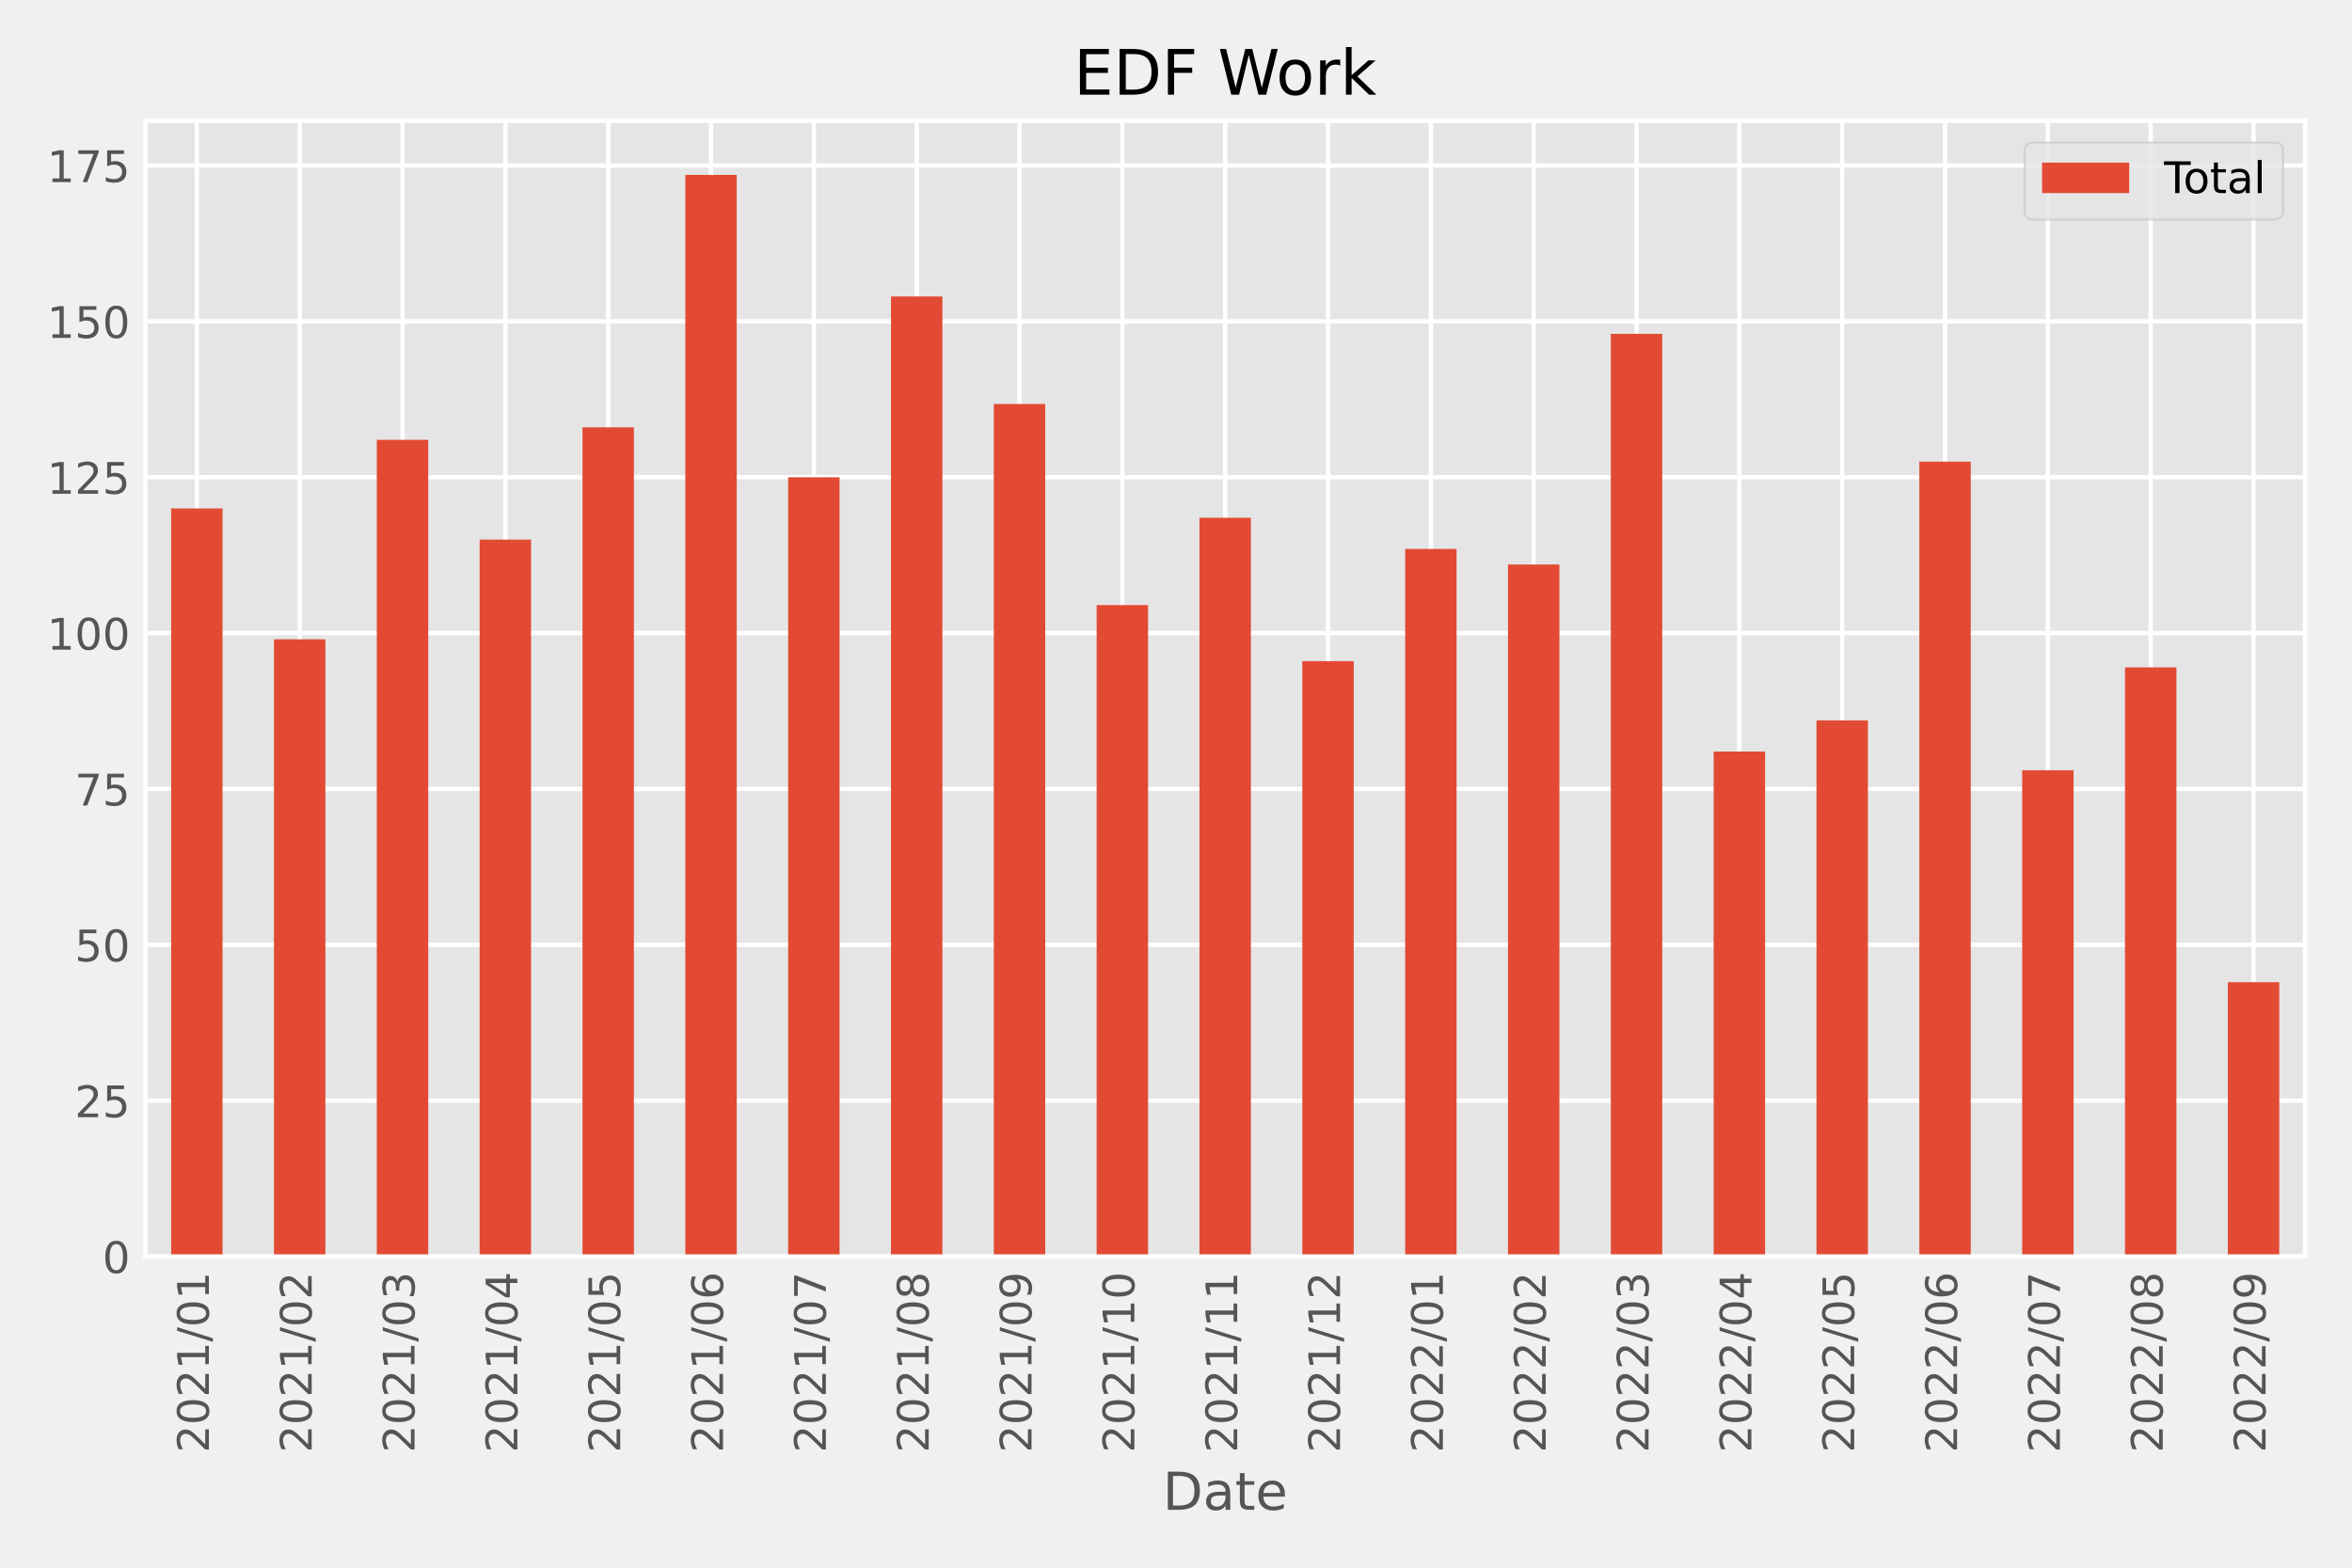
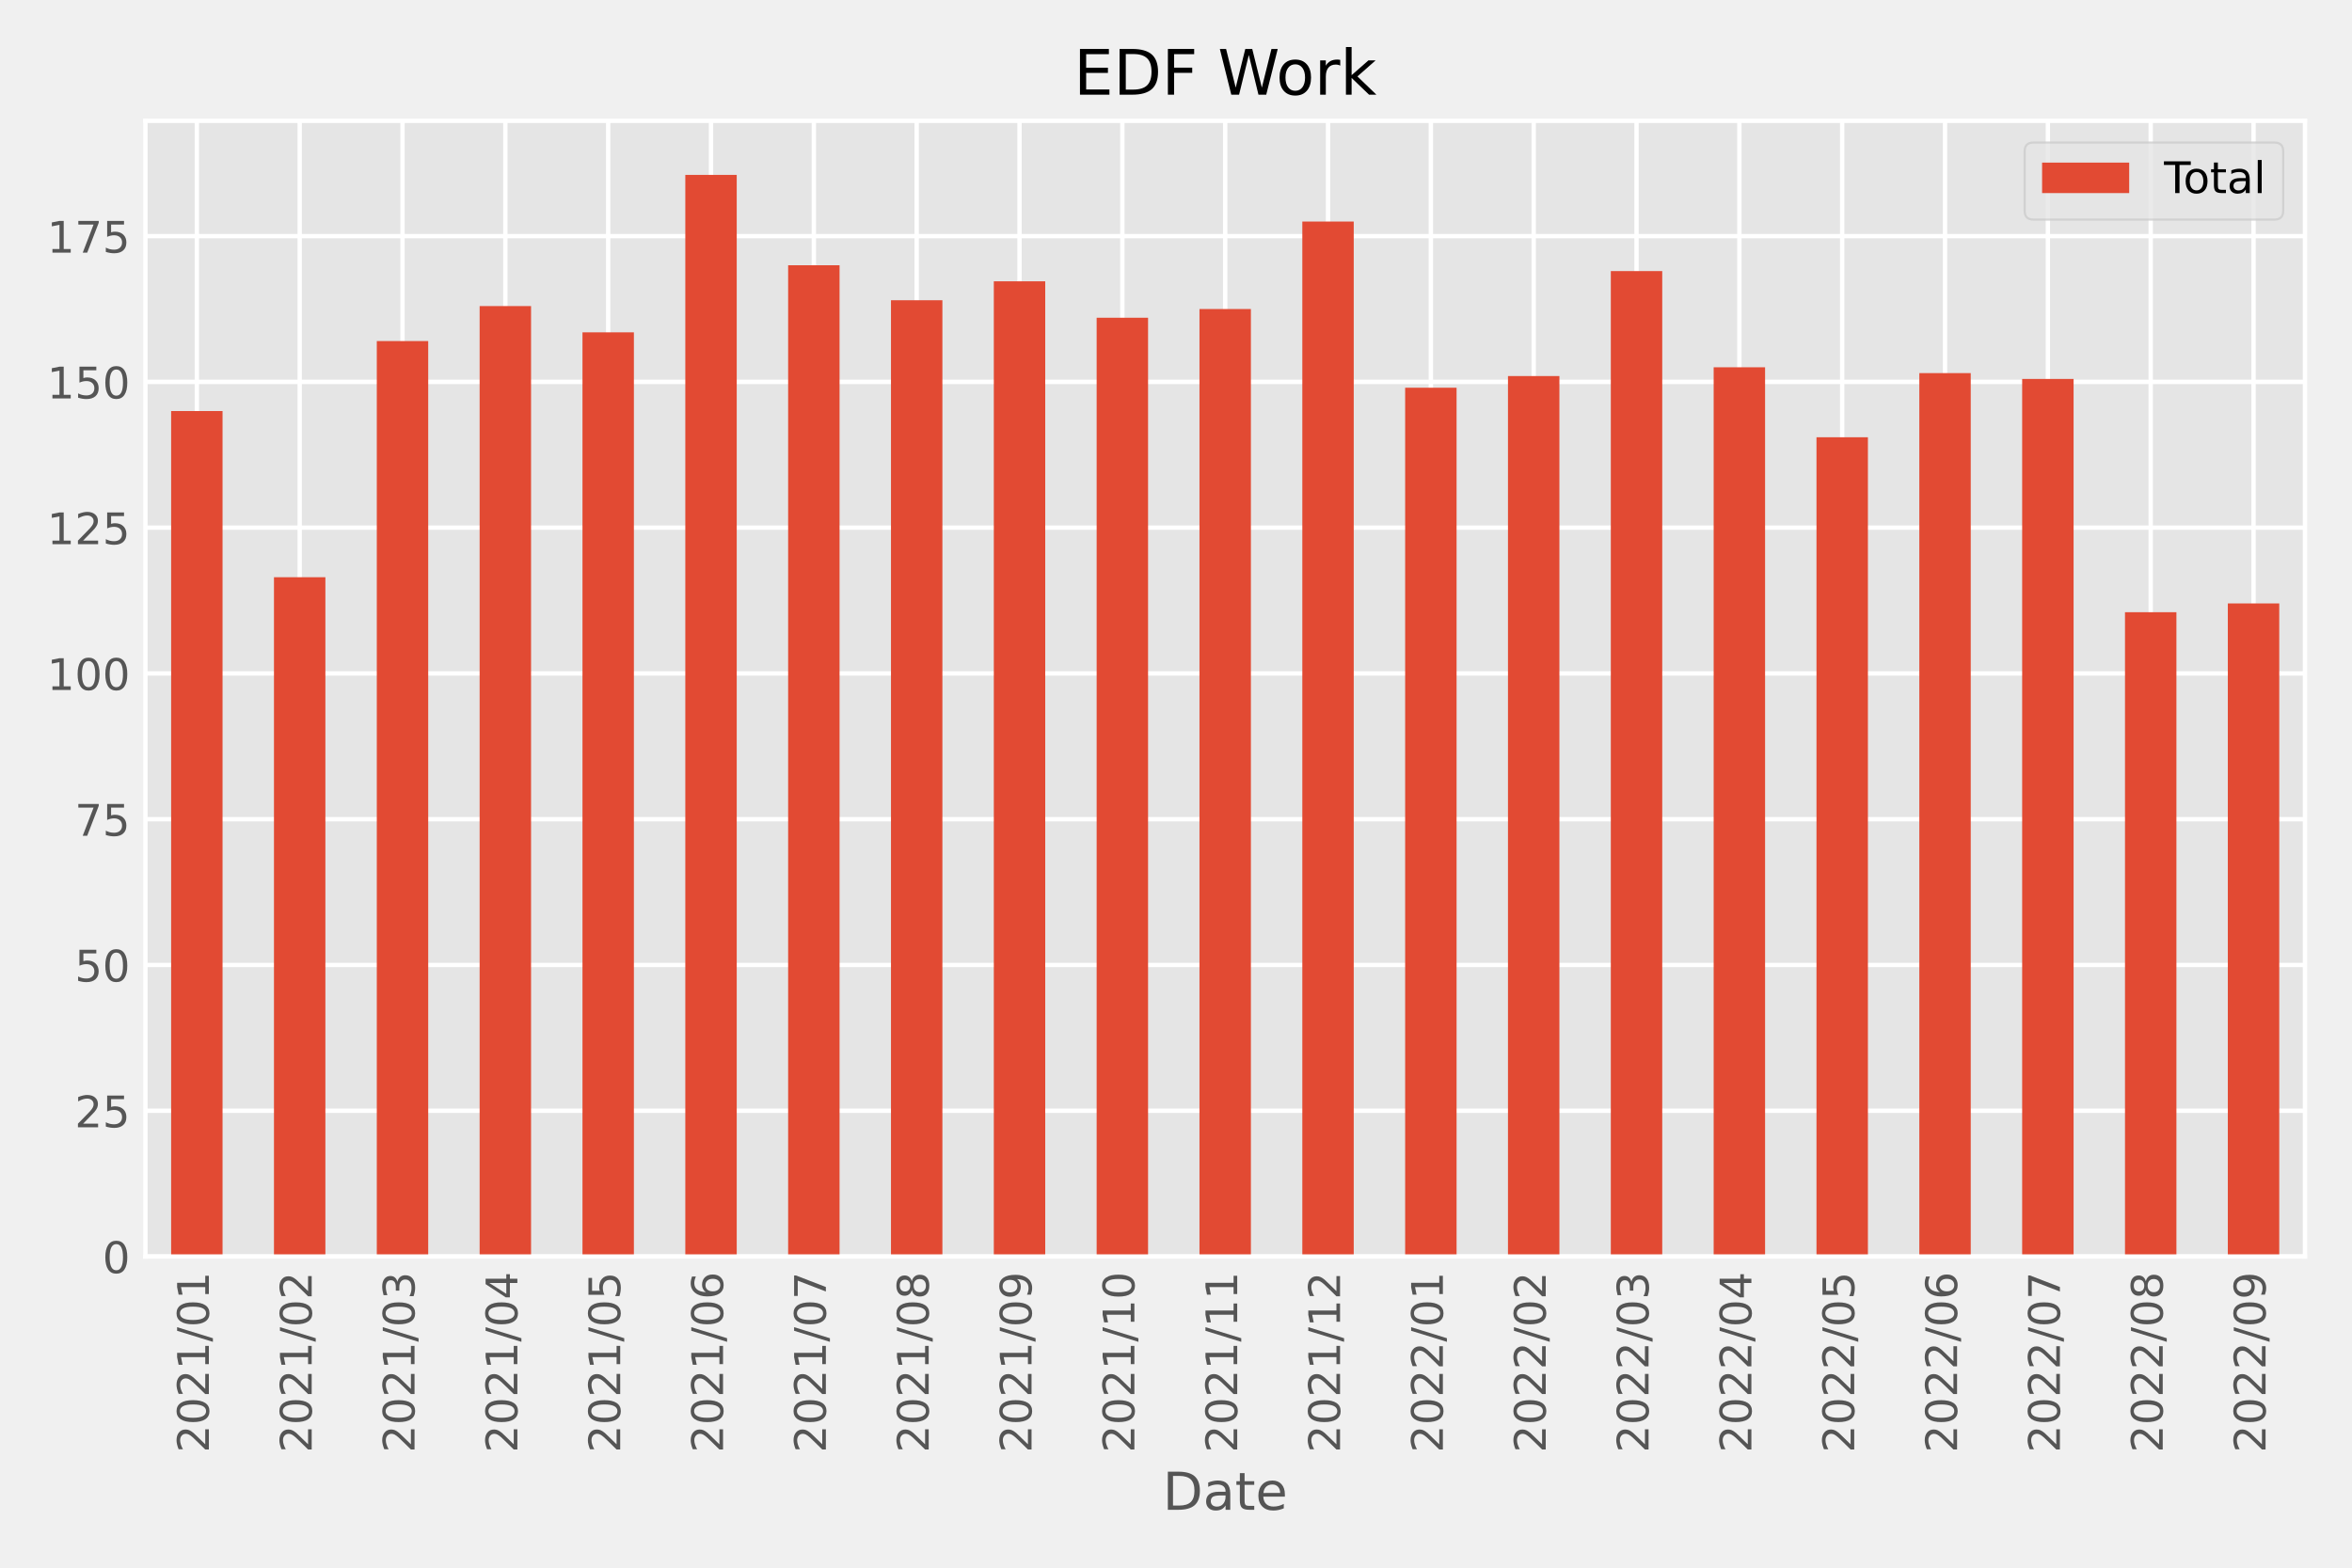
<svg xmlns="http://www.w3.org/2000/svg" xmlns:xlink="http://www.w3.org/1999/xlink" width="540pt" height="360pt" viewBox="0 0 540 360" version="1.1">
  <defs>
    <style type="text/css">*{stroke-linejoin: round; stroke-linecap: butt}</style>
  </defs>
  <g id="figure_1">
    <g id="patch_1">
      <path d="M 0 360  L 540 360  L 540 0  L 0 0  z " style="fill: #f0f0f0" />
    </g>
    <g id="axes_1">
      <g id="patch_2">
        <path d="M 33.388 288.543  L 529.2 288.543  L 529.2 27.742  L 33.388 27.742  z " style="fill: #e5e5e5" />
      </g>
      <g id="matplotlib.axis_1">
        <g id="xtick_1">
          <g id="line2d_1">
-             <path d="M 45.193 288.543  L 45.193 27.742  " clip-path="url(#p842a0ece29)" style="fill: none; stroke: #ffffff" />
+             <path d="M 45.193 288.543  L 45.193 27.742  " clip-path="url(#pfccc5e85ed)" style="fill: none; stroke: #ffffff" />
          </g>
          <g id="line2d_2" />
          <g id="text_1">
            <g style="fill: #555555" transform="translate(47.95193 333.5863)rotate(-90)scale(0.1 -0.1)">
              <defs>
                <path id="DejaVuSans-32" d="M 1228 531  L 3431 531  L 3431 0  L 469 0  L 469 531  Q 828 903 1448 1529  Q 2069 2156 2228 2338  Q 2531 2678 2651 2914  Q 2772 3150 2772 3378  Q 2772 3750 2511 3984  Q 2250 4219 1831 4219  Q 1534 4219 1204 4116  Q 875 4013 500 3803  L 500 4441  Q 881 4594 1212 4672  Q 1544 4750 1819 4750  Q 2544 4750 2975 4387  Q 3406 4025 3406 3419  Q 3406 3131 3298 2873  Q 3191 2616 2906 2266  Q 2828 2175 2409 1742  Q 1991 1309 1228 531  z " transform="scale(0.015625)" />
                <path id="DejaVuSans-30" d="M 2034 4250  Q 1547 4250 1301 3770  Q 1056 3291 1056 2328  Q 1056 1369 1301 889  Q 1547 409 2034 409  Q 2525 409 2770 889  Q 3016 1369 3016 2328  Q 3016 3291 2770 3770  Q 2525 4250 2034 4250  z M 2034 4750  Q 2819 4750 3233 4129  Q 3647 3509 3647 2328  Q 3647 1150 3233 529  Q 2819 -91 2034 -91  Q 1250 -91 836 529  Q 422 1150 422 2328  Q 422 3509 836 4129  Q 1250 4750 2034 4750  z " transform="scale(0.015625)" />
                <path id="DejaVuSans-31" d="M 794 531  L 1825 531  L 1825 4091  L 703 3866  L 703 4441  L 1819 4666  L 2450 4666  L 2450 531  L 3481 531  L 3481 0  L 794 0  L 794 531  z " transform="scale(0.015625)" />
                <path id="DejaVuSans-2f" d="M 1625 4666  L 2156 4666  L 531 -594  L 0 -594  L 1625 4666  z " transform="scale(0.015625)" />
              </defs>
              <use xlink:href="#DejaVuSans-32" />
              <use xlink:href="#DejaVuSans-30" x="63.623" />
              <use xlink:href="#DejaVuSans-32" x="127.246" />
              <use xlink:href="#DejaVuSans-31" x="190.869" />
              <use xlink:href="#DejaVuSans-2f" x="254.492" />
              <use xlink:href="#DejaVuSans-30" x="288.184" />
              <use xlink:href="#DejaVuSans-31" x="351.807" />
            </g>
          </g>
        </g>
        <g id="xtick_2">
          <g id="line2d_3">
-             <path d="M 68.803 288.543  L 68.803 27.742  " clip-path="url(#p842a0ece29)" style="fill: none; stroke: #ffffff" />
+             <path d="M 68.803 288.543  L 68.803 27.742  " clip-path="url(#pfccc5e85ed)" style="fill: none; stroke: #ffffff" />
          </g>
          <g id="line2d_4" />
          <g id="text_2">
            <g style="fill: #555555" transform="translate(71.56205 333.5863)rotate(-90)scale(0.1 -0.1)">
              <use xlink:href="#DejaVuSans-32" />
              <use xlink:href="#DejaVuSans-30" x="63.623" />
              <use xlink:href="#DejaVuSans-32" x="127.246" />
              <use xlink:href="#DejaVuSans-31" x="190.869" />
              <use xlink:href="#DejaVuSans-2f" x="254.492" />
              <use xlink:href="#DejaVuSans-30" x="288.184" />
              <use xlink:href="#DejaVuSans-32" x="351.807" />
            </g>
          </g>
        </g>
        <g id="xtick_3">
          <g id="line2d_5">
-             <path d="M 92.413 288.543  L 92.413 27.742  " clip-path="url(#p842a0ece29)" style="fill: none; stroke: #ffffff" />
+             <path d="M 92.413 288.543  L 92.413 27.742  " clip-path="url(#pfccc5e85ed)" style="fill: none; stroke: #ffffff" />
          </g>
          <g id="line2d_6" />
          <g id="text_3">
            <g style="fill: #555555" transform="translate(95.17217 333.5863)rotate(-90)scale(0.1 -0.1)">
              <defs>
                <path id="DejaVuSans-33" d="M 2597 2516  Q 3050 2419 3304 2112  Q 3559 1806 3559 1356  Q 3559 666 3084 287  Q 2609 -91 1734 -91  Q 1441 -91 1130 -33  Q 819 25 488 141  L 488 750  Q 750 597 1062 519  Q 1375 441 1716 441  Q 2309 441 2620 675  Q 2931 909 2931 1356  Q 2931 1769 2642 2001  Q 2353 2234 1838 2234  L 1294 2234  L 1294 2753  L 1863 2753  Q 2328 2753 2575 2939  Q 2822 3125 2822 3475  Q 2822 3834 2567 4026  Q 2313 4219 1838 4219  Q 1578 4219 1281 4162  Q 984 4106 628 3988  L 628 4550  Q 988 4650 1302 4700  Q 1616 4750 1894 4750  Q 2613 4750 3031 4423  Q 3450 4097 3450 3541  Q 3450 3153 3228 2886  Q 3006 2619 2597 2516  z " transform="scale(0.015625)" />
              </defs>
              <use xlink:href="#DejaVuSans-32" />
              <use xlink:href="#DejaVuSans-30" x="63.623" />
              <use xlink:href="#DejaVuSans-32" x="127.246" />
              <use xlink:href="#DejaVuSans-31" x="190.869" />
              <use xlink:href="#DejaVuSans-2f" x="254.492" />
              <use xlink:href="#DejaVuSans-30" x="288.184" />
              <use xlink:href="#DejaVuSans-33" x="351.807" />
            </g>
          </g>
        </g>
        <g id="xtick_4">
          <g id="line2d_7">
-             <path d="M 116.023 288.543  L 116.023 27.742  " clip-path="url(#p842a0ece29)" style="fill: none; stroke: #ffffff" />
+             <path d="M 116.023 288.543  L 116.023 27.742  " clip-path="url(#pfccc5e85ed)" style="fill: none; stroke: #ffffff" />
          </g>
          <g id="line2d_8" />
          <g id="text_4">
            <g style="fill: #555555" transform="translate(118.7823 333.5863)rotate(-90)scale(0.1 -0.1)">
              <defs>
                <path id="DejaVuSans-34" d="M 2419 4116  L 825 1625  L 2419 1625  L 2419 4116  z M 2253 4666  L 3047 4666  L 3047 1625  L 3713 1625  L 3713 1100  L 3047 1100  L 3047 0  L 2419 0  L 2419 1100  L 313 1100  L 313 1709  L 2253 4666  z " transform="scale(0.015625)" />
              </defs>
              <use xlink:href="#DejaVuSans-32" />
              <use xlink:href="#DejaVuSans-30" x="63.623" />
              <use xlink:href="#DejaVuSans-32" x="127.246" />
              <use xlink:href="#DejaVuSans-31" x="190.869" />
              <use xlink:href="#DejaVuSans-2f" x="254.492" />
              <use xlink:href="#DejaVuSans-30" x="288.184" />
              <use xlink:href="#DejaVuSans-34" x="351.807" />
            </g>
          </g>
        </g>
        <g id="xtick_5">
          <g id="line2d_9">
-             <path d="M 139.633 288.543  L 139.633 27.742  " clip-path="url(#p842a0ece29)" style="fill: none; stroke: #ffffff" />
+             <path d="M 139.633 288.543  L 139.633 27.742  " clip-path="url(#pfccc5e85ed)" style="fill: none; stroke: #ffffff" />
          </g>
          <g id="line2d_10" />
          <g id="text_5">
            <g style="fill: #555555" transform="translate(142.3924 333.5863)rotate(-90)scale(0.1 -0.1)">
              <defs>
                <path id="DejaVuSans-35" d="M 691 4666  L 3169 4666  L 3169 4134  L 1269 4134  L 1269 2991  Q 1406 3038 1543 3061  Q 1681 3084 1819 3084  Q 2600 3084 3056 2656  Q 3513 2228 3513 1497  Q 3513 744 3044 326  Q 2575 -91 1722 -91  Q 1428 -91 1123 -41  Q 819 9 494 109  L 494 744  Q 775 591 1075 516  Q 1375 441 1709 441  Q 2250 441 2565 725  Q 2881 1009 2881 1497  Q 2881 1984 2565 2268  Q 2250 2553 1709 2553  Q 1456 2553 1204 2497  Q 953 2441 691 2322  L 691 4666  z " transform="scale(0.015625)" />
              </defs>
              <use xlink:href="#DejaVuSans-32" />
              <use xlink:href="#DejaVuSans-30" x="63.623" />
              <use xlink:href="#DejaVuSans-32" x="127.246" />
              <use xlink:href="#DejaVuSans-31" x="190.869" />
              <use xlink:href="#DejaVuSans-2f" x="254.492" />
              <use xlink:href="#DejaVuSans-30" x="288.184" />
              <use xlink:href="#DejaVuSans-35" x="351.807" />
            </g>
          </g>
        </g>
        <g id="xtick_6">
          <g id="line2d_11">
-             <path d="M 163.243 288.543  L 163.243 27.742  " clip-path="url(#p842a0ece29)" style="fill: none; stroke: #ffffff" />
+             <path d="M 163.243 288.543  L 163.243 27.742  " clip-path="url(#pfccc5e85ed)" style="fill: none; stroke: #ffffff" />
          </g>
          <g id="line2d_12" />
          <g id="text_6">
            <g style="fill: #555555" transform="translate(166.0025 333.5863)rotate(-90)scale(0.1 -0.1)">
              <defs>
                <path id="DejaVuSans-36" d="M 2113 2584  Q 1688 2584 1439 2293  Q 1191 2003 1191 1497  Q 1191 994 1439 701  Q 1688 409 2113 409  Q 2538 409 2786 701  Q 3034 994 3034 1497  Q 3034 2003 2786 2293  Q 2538 2584 2113 2584  z M 3366 4563  L 3366 3988  Q 3128 4100 2886 4159  Q 2644 4219 2406 4219  Q 1781 4219 1451 3797  Q 1122 3375 1075 2522  Q 1259 2794 1537 2939  Q 1816 3084 2150 3084  Q 2853 3084 3261 2657  Q 3669 2231 3669 1497  Q 3669 778 3244 343  Q 2819 -91 2113 -91  Q 1303 -91 875 529  Q 447 1150 447 2328  Q 447 3434 972 4092  Q 1497 4750 2381 4750  Q 2619 4750 2861 4703  Q 3103 4656 3366 4563  z " transform="scale(0.015625)" />
              </defs>
              <use xlink:href="#DejaVuSans-32" />
              <use xlink:href="#DejaVuSans-30" x="63.623" />
              <use xlink:href="#DejaVuSans-32" x="127.246" />
              <use xlink:href="#DejaVuSans-31" x="190.869" />
              <use xlink:href="#DejaVuSans-2f" x="254.492" />
              <use xlink:href="#DejaVuSans-30" x="288.184" />
              <use xlink:href="#DejaVuSans-36" x="351.807" />
            </g>
          </g>
        </g>
        <g id="xtick_7">
          <g id="line2d_13">
-             <path d="M 186.853 288.543  L 186.853 27.742  " clip-path="url(#p842a0ece29)" style="fill: none; stroke: #ffffff" />
+             <path d="M 186.853 288.543  L 186.853 27.742  " clip-path="url(#pfccc5e85ed)" style="fill: none; stroke: #ffffff" />
          </g>
          <g id="line2d_14" />
          <g id="text_7">
            <g style="fill: #555555" transform="translate(189.6126 333.5863)rotate(-90)scale(0.1 -0.1)">
              <defs>
                <path id="DejaVuSans-37" d="M 525 4666  L 3525 4666  L 3525 4397  L 1831 0  L 1172 0  L 2766 4134  L 525 4134  L 525 4666  z " transform="scale(0.015625)" />
              </defs>
              <use xlink:href="#DejaVuSans-32" />
              <use xlink:href="#DejaVuSans-30" x="63.623" />
              <use xlink:href="#DejaVuSans-32" x="127.246" />
              <use xlink:href="#DejaVuSans-31" x="190.869" />
              <use xlink:href="#DejaVuSans-2f" x="254.492" />
              <use xlink:href="#DejaVuSans-30" x="288.184" />
              <use xlink:href="#DejaVuSans-37" x="351.807" />
            </g>
          </g>
        </g>
        <g id="xtick_8">
          <g id="line2d_15">
-             <path d="M 210.463 288.543  L 210.463 27.742  " clip-path="url(#p842a0ece29)" style="fill: none; stroke: #ffffff" />
+             <path d="M 210.463 288.543  L 210.463 27.742  " clip-path="url(#pfccc5e85ed)" style="fill: none; stroke: #ffffff" />
          </g>
          <g id="line2d_16" />
          <g id="text_8">
            <g style="fill: #555555" transform="translate(213.2228 333.5863)rotate(-90)scale(0.1 -0.1)">
              <defs>
                <path id="DejaVuSans-38" d="M 2034 2216  Q 1584 2216 1326 1975  Q 1069 1734 1069 1313  Q 1069 891 1326 650  Q 1584 409 2034 409  Q 2484 409 2743 651  Q 3003 894 3003 1313  Q 3003 1734 2745 1975  Q 2488 2216 2034 2216  z M 1403 2484  Q 997 2584 770 2862  Q 544 3141 544 3541  Q 544 4100 942 4425  Q 1341 4750 2034 4750  Q 2731 4750 3128 4425  Q 3525 4100 3525 3541  Q 3525 3141 3298 2862  Q 3072 2584 2669 2484  Q 3125 2378 3379 2068  Q 3634 1759 3634 1313  Q 3634 634 3220 271  Q 2806 -91 2034 -91  Q 1263 -91 848 271  Q 434 634 434 1313  Q 434 1759 690 2068  Q 947 2378 1403 2484  z M 1172 3481  Q 1172 3119 1398 2916  Q 1625 2713 2034 2713  Q 2441 2713 2670 2916  Q 2900 3119 2900 3481  Q 2900 3844 2670 4047  Q 2441 4250 2034 4250  Q 1625 4250 1398 4047  Q 1172 3844 1172 3481  z " transform="scale(0.015625)" />
              </defs>
              <use xlink:href="#DejaVuSans-32" />
              <use xlink:href="#DejaVuSans-30" x="63.623" />
              <use xlink:href="#DejaVuSans-32" x="127.246" />
              <use xlink:href="#DejaVuSans-31" x="190.869" />
              <use xlink:href="#DejaVuSans-2f" x="254.492" />
              <use xlink:href="#DejaVuSans-30" x="288.184" />
              <use xlink:href="#DejaVuSans-38" x="351.807" />
            </g>
          </g>
        </g>
        <g id="xtick_9">
          <g id="line2d_17">
-             <path d="M 234.074 288.543  L 234.074 27.742  " clip-path="url(#p842a0ece29)" style="fill: none; stroke: #ffffff" />
+             <path d="M 234.074 288.543  L 234.074 27.742  " clip-path="url(#pfccc5e85ed)" style="fill: none; stroke: #ffffff" />
          </g>
          <g id="line2d_18" />
          <g id="text_9">
            <g style="fill: #555555" transform="translate(236.8329 333.5863)rotate(-90)scale(0.1 -0.1)">
              <defs>
                <path id="DejaVuSans-39" d="M 703 97  L 703 672  Q 941 559 1184 500  Q 1428 441 1663 441  Q 2288 441 2617 861  Q 2947 1281 2994 2138  Q 2813 1869 2534 1725  Q 2256 1581 1919 1581  Q 1219 1581 811 2004  Q 403 2428 403 3163  Q 403 3881 828 4315  Q 1253 4750 1959 4750  Q 2769 4750 3195 4129  Q 3622 3509 3622 2328  Q 3622 1225 3098 567  Q 2575 -91 1691 -91  Q 1453 -91 1209 -44  Q 966 3 703 97  z M 1959 2075  Q 2384 2075 2632 2365  Q 2881 2656 2881 3163  Q 2881 3666 2632 3958  Q 2384 4250 1959 4250  Q 1534 4250 1286 3958  Q 1038 3666 1038 3163  Q 1038 2656 1286 2365  Q 1534 2075 1959 2075  z " transform="scale(0.015625)" />
              </defs>
              <use xlink:href="#DejaVuSans-32" />
              <use xlink:href="#DejaVuSans-30" x="63.623" />
              <use xlink:href="#DejaVuSans-32" x="127.246" />
              <use xlink:href="#DejaVuSans-31" x="190.869" />
              <use xlink:href="#DejaVuSans-2f" x="254.492" />
              <use xlink:href="#DejaVuSans-30" x="288.184" />
              <use xlink:href="#DejaVuSans-39" x="351.807" />
            </g>
          </g>
        </g>
        <g id="xtick_10">
          <g id="line2d_19">
-             <path d="M 257.684 288.543  L 257.684 27.742  " clip-path="url(#p842a0ece29)" style="fill: none; stroke: #ffffff" />
+             <path d="M 257.684 288.543  L 257.684 27.742  " clip-path="url(#pfccc5e85ed)" style="fill: none; stroke: #ffffff" />
          </g>
          <g id="line2d_20" />
          <g id="text_10">
            <g style="fill: #555555" transform="translate(260.443 333.5863)rotate(-90)scale(0.1 -0.1)">
              <use xlink:href="#DejaVuSans-32" />
              <use xlink:href="#DejaVuSans-30" x="63.623" />
              <use xlink:href="#DejaVuSans-32" x="127.246" />
              <use xlink:href="#DejaVuSans-31" x="190.869" />
              <use xlink:href="#DejaVuSans-2f" x="254.492" />
              <use xlink:href="#DejaVuSans-31" x="288.184" />
              <use xlink:href="#DejaVuSans-30" x="351.807" />
            </g>
          </g>
        </g>
        <g id="xtick_11">
          <g id="line2d_21">
-             <path d="M 281.294 288.543  L 281.294 27.742  " clip-path="url(#p842a0ece29)" style="fill: none; stroke: #ffffff" />
+             <path d="M 281.294 288.543  L 281.294 27.742  " clip-path="url(#pfccc5e85ed)" style="fill: none; stroke: #ffffff" />
          </g>
          <g id="line2d_22" />
          <g id="text_11">
            <g style="fill: #555555" transform="translate(284.0531 333.5863)rotate(-90)scale(0.1 -0.1)">
              <use xlink:href="#DejaVuSans-32" />
              <use xlink:href="#DejaVuSans-30" x="63.623" />
              <use xlink:href="#DejaVuSans-32" x="127.246" />
              <use xlink:href="#DejaVuSans-31" x="190.869" />
              <use xlink:href="#DejaVuSans-2f" x="254.492" />
              <use xlink:href="#DejaVuSans-31" x="288.184" />
              <use xlink:href="#DejaVuSans-31" x="351.807" />
            </g>
          </g>
        </g>
        <g id="xtick_12">
          <g id="line2d_23">
-             <path d="M 304.904 288.543  L 304.904 27.742  " clip-path="url(#p842a0ece29)" style="fill: none; stroke: #ffffff" />
+             <path d="M 304.904 288.543  L 304.904 27.742  " clip-path="url(#pfccc5e85ed)" style="fill: none; stroke: #ffffff" />
          </g>
          <g id="line2d_24" />
          <g id="text_12">
            <g style="fill: #555555" transform="translate(307.6632 333.5863)rotate(-90)scale(0.1 -0.1)">
              <use xlink:href="#DejaVuSans-32" />
              <use xlink:href="#DejaVuSans-30" x="63.623" />
              <use xlink:href="#DejaVuSans-32" x="127.246" />
              <use xlink:href="#DejaVuSans-31" x="190.869" />
              <use xlink:href="#DejaVuSans-2f" x="254.492" />
              <use xlink:href="#DejaVuSans-31" x="288.184" />
              <use xlink:href="#DejaVuSans-32" x="351.807" />
            </g>
          </g>
        </g>
        <g id="xtick_13">
          <g id="line2d_25">
-             <path d="M 328.514 288.543  L 328.514 27.742  " clip-path="url(#p842a0ece29)" style="fill: none; stroke: #ffffff" />
+             <path d="M 328.514 288.543  L 328.514 27.742  " clip-path="url(#pfccc5e85ed)" style="fill: none; stroke: #ffffff" />
          </g>
          <g id="line2d_26" />
          <g id="text_13">
            <g style="fill: #555555" transform="translate(331.2734 333.5863)rotate(-90)scale(0.1 -0.1)">
              <use xlink:href="#DejaVuSans-32" />
              <use xlink:href="#DejaVuSans-30" x="63.623" />
              <use xlink:href="#DejaVuSans-32" x="127.246" />
              <use xlink:href="#DejaVuSans-32" x="190.869" />
              <use xlink:href="#DejaVuSans-2f" x="254.492" />
              <use xlink:href="#DejaVuSans-30" x="288.184" />
              <use xlink:href="#DejaVuSans-31" x="351.807" />
            </g>
          </g>
        </g>
        <g id="xtick_14">
          <g id="line2d_27">
-             <path d="M 352.124 288.543  L 352.124 27.742  " clip-path="url(#p842a0ece29)" style="fill: none; stroke: #ffffff" />
+             <path d="M 352.124 288.543  L 352.124 27.742  " clip-path="url(#pfccc5e85ed)" style="fill: none; stroke: #ffffff" />
          </g>
          <g id="line2d_28" />
          <g id="text_14">
            <g style="fill: #555555" transform="translate(354.8835 333.5863)rotate(-90)scale(0.1 -0.1)">
              <use xlink:href="#DejaVuSans-32" />
              <use xlink:href="#DejaVuSans-30" x="63.623" />
              <use xlink:href="#DejaVuSans-32" x="127.246" />
              <use xlink:href="#DejaVuSans-32" x="190.869" />
              <use xlink:href="#DejaVuSans-2f" x="254.492" />
              <use xlink:href="#DejaVuSans-30" x="288.184" />
              <use xlink:href="#DejaVuSans-32" x="351.807" />
            </g>
          </g>
        </g>
        <g id="xtick_15">
          <g id="line2d_29">
-             <path d="M 375.734 288.543  L 375.734 27.742  " clip-path="url(#p842a0ece29)" style="fill: none; stroke: #ffffff" />
+             <path d="M 375.734 288.543  L 375.734 27.742  " clip-path="url(#pfccc5e85ed)" style="fill: none; stroke: #ffffff" />
          </g>
          <g id="line2d_30" />
          <g id="text_15">
            <g style="fill: #555555" transform="translate(378.4936 333.5863)rotate(-90)scale(0.1 -0.1)">
              <use xlink:href="#DejaVuSans-32" />
              <use xlink:href="#DejaVuSans-30" x="63.623" />
              <use xlink:href="#DejaVuSans-32" x="127.246" />
              <use xlink:href="#DejaVuSans-32" x="190.869" />
              <use xlink:href="#DejaVuSans-2f" x="254.492" />
              <use xlink:href="#DejaVuSans-30" x="288.184" />
              <use xlink:href="#DejaVuSans-33" x="351.807" />
            </g>
          </g>
        </g>
        <g id="xtick_16">
          <g id="line2d_31">
-             <path d="M 399.344 288.543  L 399.344 27.742  " clip-path="url(#p842a0ece29)" style="fill: none; stroke: #ffffff" />
+             <path d="M 399.344 288.543  L 399.344 27.742  " clip-path="url(#pfccc5e85ed)" style="fill: none; stroke: #ffffff" />
          </g>
          <g id="line2d_32" />
          <g id="text_16">
            <g style="fill: #555555" transform="translate(402.1037 333.5863)rotate(-90)scale(0.1 -0.1)">
              <use xlink:href="#DejaVuSans-32" />
              <use xlink:href="#DejaVuSans-30" x="63.623" />
              <use xlink:href="#DejaVuSans-32" x="127.246" />
              <use xlink:href="#DejaVuSans-32" x="190.869" />
              <use xlink:href="#DejaVuSans-2f" x="254.492" />
              <use xlink:href="#DejaVuSans-30" x="288.184" />
              <use xlink:href="#DejaVuSans-34" x="351.807" />
            </g>
          </g>
        </g>
        <g id="xtick_17">
          <g id="line2d_33">
-             <path d="M 422.954 288.543  L 422.954 27.742  " clip-path="url(#p842a0ece29)" style="fill: none; stroke: #ffffff" />
+             <path d="M 422.954 288.543  L 422.954 27.742  " clip-path="url(#pfccc5e85ed)" style="fill: none; stroke: #ffffff" />
          </g>
          <g id="line2d_34" />
          <g id="text_17">
            <g style="fill: #555555" transform="translate(425.7138 333.5863)rotate(-90)scale(0.1 -0.1)">
              <use xlink:href="#DejaVuSans-32" />
              <use xlink:href="#DejaVuSans-30" x="63.623" />
              <use xlink:href="#DejaVuSans-32" x="127.246" />
              <use xlink:href="#DejaVuSans-32" x="190.869" />
              <use xlink:href="#DejaVuSans-2f" x="254.492" />
              <use xlink:href="#DejaVuSans-30" x="288.184" />
              <use xlink:href="#DejaVuSans-35" x="351.807" />
            </g>
          </g>
        </g>
        <g id="xtick_18">
          <g id="line2d_35">
-             <path d="M 446.565 288.543  L 446.565 27.742  " clip-path="url(#p842a0ece29)" style="fill: none; stroke: #ffffff" />
+             <path d="M 446.565 288.543  L 446.565 27.742  " clip-path="url(#pfccc5e85ed)" style="fill: none; stroke: #ffffff" />
          </g>
          <g id="line2d_36" />
          <g id="text_18">
            <g style="fill: #555555" transform="translate(449.324 333.5863)rotate(-90)scale(0.1 -0.1)">
              <use xlink:href="#DejaVuSans-32" />
              <use xlink:href="#DejaVuSans-30" x="63.623" />
              <use xlink:href="#DejaVuSans-32" x="127.246" />
              <use xlink:href="#DejaVuSans-32" x="190.869" />
              <use xlink:href="#DejaVuSans-2f" x="254.492" />
              <use xlink:href="#DejaVuSans-30" x="288.184" />
              <use xlink:href="#DejaVuSans-36" x="351.807" />
            </g>
          </g>
        </g>
        <g id="xtick_19">
          <g id="line2d_37">
-             <path d="M 470.175 288.543  L 470.175 27.742  " clip-path="url(#p842a0ece29)" style="fill: none; stroke: #ffffff" />
+             <path d="M 470.175 288.543  L 470.175 27.742  " clip-path="url(#pfccc5e85ed)" style="fill: none; stroke: #ffffff" />
          </g>
          <g id="line2d_38" />
          <g id="text_19">
            <g style="fill: #555555" transform="translate(472.9341 333.5863)rotate(-90)scale(0.1 -0.1)">
              <use xlink:href="#DejaVuSans-32" />
              <use xlink:href="#DejaVuSans-30" x="63.623" />
              <use xlink:href="#DejaVuSans-32" x="127.246" />
              <use xlink:href="#DejaVuSans-32" x="190.869" />
              <use xlink:href="#DejaVuSans-2f" x="254.492" />
              <use xlink:href="#DejaVuSans-30" x="288.184" />
              <use xlink:href="#DejaVuSans-37" x="351.807" />
            </g>
          </g>
        </g>
        <g id="xtick_20">
          <g id="line2d_39">
-             <path d="M 493.785 288.543  L 493.785 27.742  " clip-path="url(#p842a0ece29)" style="fill: none; stroke: #ffffff" />
+             <path d="M 493.785 288.543  L 493.785 27.742  " clip-path="url(#pfccc5e85ed)" style="fill: none; stroke: #ffffff" />
          </g>
          <g id="line2d_40" />
          <g id="text_20">
            <g style="fill: #555555" transform="translate(496.5442 333.5863)rotate(-90)scale(0.1 -0.1)">
              <use xlink:href="#DejaVuSans-32" />
              <use xlink:href="#DejaVuSans-30" x="63.623" />
              <use xlink:href="#DejaVuSans-32" x="127.246" />
              <use xlink:href="#DejaVuSans-32" x="190.869" />
              <use xlink:href="#DejaVuSans-2f" x="254.492" />
              <use xlink:href="#DejaVuSans-30" x="288.184" />
              <use xlink:href="#DejaVuSans-38" x="351.807" />
            </g>
          </g>
        </g>
        <g id="xtick_21">
          <g id="line2d_41">
-             <path d="M 517.395 288.543  L 517.395 27.742  " clip-path="url(#p842a0ece29)" style="fill: none; stroke: #ffffff" />
+             <path d="M 517.395 288.543  L 517.395 27.742  " clip-path="url(#pfccc5e85ed)" style="fill: none; stroke: #ffffff" />
          </g>
          <g id="line2d_42" />
          <g id="text_21">
            <g style="fill: #555555" transform="translate(520.1543 333.5863)rotate(-90)scale(0.1 -0.1)">
              <use xlink:href="#DejaVuSans-32" />
              <use xlink:href="#DejaVuSans-30" x="63.623" />
              <use xlink:href="#DejaVuSans-32" x="127.246" />
              <use xlink:href="#DejaVuSans-32" x="190.869" />
              <use xlink:href="#DejaVuSans-2f" x="254.492" />
              <use xlink:href="#DejaVuSans-30" x="288.184" />
              <use xlink:href="#DejaVuSans-39" x="351.807" />
            </g>
          </g>
        </g>
        <g id="text_22">
          <g style="fill: #555555" transform="translate(266.9528 346.7044)scale(0.12 -0.12)">
            <defs>
              <path id="DejaVuSans-44" d="M 1259 4147  L 1259 519  L 2022 519  Q 2988 519 3436 956  Q 3884 1394 3884 2338  Q 3884 3275 3436 3711  Q 2988 4147 2022 4147  L 1259 4147  z M 628 4666  L 1925 4666  Q 3281 4666 3915 4102  Q 4550 3538 4550 2338  Q 4550 1131 3912 565  Q 3275 0 1925 0  L 628 0  L 628 4666  z " transform="scale(0.015625)" />
              <path id="DejaVuSans-61" d="M 2194 1759  Q 1497 1759 1228 1600  Q 959 1441 959 1056  Q 959 750 1161 570  Q 1363 391 1709 391  Q 2188 391 2477 730  Q 2766 1069 2766 1631  L 2766 1759  L 2194 1759  z M 3341 1997  L 3341 0  L 2766 0  L 2766 531  Q 2569 213 2275 61  Q 1981 -91 1556 -91  Q 1019 -91 701 211  Q 384 513 384 1019  Q 384 1609 779 1909  Q 1175 2209 1959 2209  L 2766 2209  L 2766 2266  Q 2766 2663 2505 2880  Q 2244 3097 1772 3097  Q 1472 3097 1187 3025  Q 903 2953 641 2809  L 641 3341  Q 956 3463 1253 3523  Q 1550 3584 1831 3584  Q 2591 3584 2966 3190  Q 3341 2797 3341 1997  z " transform="scale(0.015625)" />
              <path id="DejaVuSans-74" d="M 1172 4494  L 1172 3500  L 2356 3500  L 2356 3053  L 1172 3053  L 1172 1153  Q 1172 725 1289 603  Q 1406 481 1766 481  L 2356 481  L 2356 0  L 1766 0  Q 1100 0 847 248  Q 594 497 594 1153  L 594 3053  L 172 3053  L 172 3500  L 594 3500  L 594 4494  L 1172 4494  z " transform="scale(0.015625)" />
              <path id="DejaVuSans-65" d="M 3597 1894  L 3597 1613  L 953 1613  Q 991 1019 1311 708  Q 1631 397 2203 397  Q 2534 397 2845 478  Q 3156 559 3463 722  L 3463 178  Q 3153 47 2828 -22  Q 2503 -91 2169 -91  Q 1331 -91 842 396  Q 353 884 353 1716  Q 353 2575 817 3079  Q 1281 3584 2069 3584  Q 2775 3584 3186 3129  Q 3597 2675 3597 1894  z M 3022 2063  Q 3016 2534 2758 2815  Q 2500 3097 2075 3097  Q 1594 3097 1305 2825  Q 1016 2553 972 2059  L 3022 2063  z " transform="scale(0.015625)" />
            </defs>
            <use xlink:href="#DejaVuSans-44" />
            <use xlink:href="#DejaVuSans-61" x="77.002" />
            <use xlink:href="#DejaVuSans-74" x="138.281" />
            <use xlink:href="#DejaVuSans-65" x="177.49" />
          </g>
        </g>
      </g>
      <g id="matplotlib.axis_2">
        <g id="ytick_1">
          <g id="line2d_43">
-             <path d="M 33.388 288.543  L 529.2 288.543  " clip-path="url(#p842a0ece29)" style="fill: none; stroke: #ffffff" />
+             <path d="M 33.388 288.543  L 529.2 288.543  " clip-path="url(#pfccc5e85ed)" style="fill: none; stroke: #ffffff" />
          </g>
          <g id="line2d_44" />
          <g id="text_23">
            <g style="fill: #555555" transform="translate(23.525 292.3417)scale(0.1 -0.1)">
              <use xlink:href="#DejaVuSans-30" />
            </g>
          </g>
        </g>
        <g id="ytick_2">
          <g id="line2d_45">
-             <path d="M 33.388 252.753  L 529.2 252.753  " clip-path="url(#p842a0ece29)" style="fill: none; stroke: #ffffff" />
+             <path d="M 33.388 255.068  L 529.2 255.068  " clip-path="url(#pfccc5e85ed)" style="fill: none; stroke: #ffffff" />
          </g>
          <g id="line2d_46" />
          <g id="text_24">
-             <g style="fill: #555555" transform="translate(17.1625 256.5519)scale(0.1 -0.1)">
+             <g style="fill: #555555" transform="translate(17.1625 258.8671)scale(0.1 -0.1)">
              <use xlink:href="#DejaVuSans-32" />
              <use xlink:href="#DejaVuSans-35" x="63.623" />
            </g>
          </g>
        </g>
        <g id="ytick_3">
          <g id="line2d_47">
-             <path d="M 33.388 216.963  L 529.2 216.963  " clip-path="url(#p842a0ece29)" style="fill: none; stroke: #ffffff" />
+             <path d="M 33.388 221.593  L 529.2 221.593  " clip-path="url(#pfccc5e85ed)" style="fill: none; stroke: #ffffff" />
          </g>
          <g id="line2d_48" />
          <g id="text_25">
-             <g style="fill: #555555" transform="translate(17.1625 220.762)scale(0.1 -0.1)">
+             <g style="fill: #555555" transform="translate(17.1625 225.3925)scale(0.1 -0.1)">
              <use xlink:href="#DejaVuSans-35" />
              <use xlink:href="#DejaVuSans-30" x="63.623" />
            </g>
          </g>
        </g>
        <g id="ytick_4">
          <g id="line2d_49">
-             <path d="M 33.388 181.173  L 529.2 181.173  " clip-path="url(#p842a0ece29)" style="fill: none; stroke: #ffffff" />
+             <path d="M 33.388 188.119  L 529.2 188.119  " clip-path="url(#pfccc5e85ed)" style="fill: none; stroke: #ffffff" />
          </g>
          <g id="line2d_50" />
          <g id="text_26">
-             <g style="fill: #555555" transform="translate(17.1625 184.9721)scale(0.1 -0.1)">
+             <g style="fill: #555555" transform="translate(17.1625 191.9179)scale(0.1 -0.1)">
              <use xlink:href="#DejaVuSans-37" />
              <use xlink:href="#DejaVuSans-35" x="63.623" />
            </g>
          </g>
        </g>
        <g id="ytick_5">
          <g id="line2d_51">
-             <path d="M 33.388 145.383  L 529.2 145.383  " clip-path="url(#p842a0ece29)" style="fill: none; stroke: #ffffff" />
+             <path d="M 33.388 154.644  L 529.2 154.644  " clip-path="url(#pfccc5e85ed)" style="fill: none; stroke: #ffffff" />
          </g>
          <g id="line2d_52" />
          <g id="text_27">
-             <g style="fill: #555555" transform="translate(10.8 149.1823)scale(0.1 -0.1)">
+             <g style="fill: #555555" transform="translate(10.8 158.4432)scale(0.1 -0.1)">
              <use xlink:href="#DejaVuSans-31" />
              <use xlink:href="#DejaVuSans-30" x="63.623" />
              <use xlink:href="#DejaVuSans-30" x="127.246" />
            </g>
          </g>
        </g>
        <g id="ytick_6">
          <g id="line2d_53">
-             <path d="M 33.388 109.593  L 529.2 109.593  " clip-path="url(#p842a0ece29)" style="fill: none; stroke: #ffffff" />
+             <path d="M 33.388 121.169  L 529.2 121.169  " clip-path="url(#pfccc5e85ed)" style="fill: none; stroke: #ffffff" />
          </g>
          <g id="line2d_54" />
          <g id="text_28">
-             <g style="fill: #555555" transform="translate(10.8 113.3924)scale(0.1 -0.1)">
+             <g style="fill: #555555" transform="translate(10.8 124.9686)scale(0.1 -0.1)">
              <use xlink:href="#DejaVuSans-31" />
              <use xlink:href="#DejaVuSans-32" x="63.623" />
              <use xlink:href="#DejaVuSans-35" x="127.246" />
            </g>
          </g>
        </g>
        <g id="ytick_7">
          <g id="line2d_55">
-             <path d="M 33.388 73.803  L 529.2 73.803  " clip-path="url(#p842a0ece29)" style="fill: none; stroke: #ffffff" />
+             <path d="M 33.388 87.695  L 529.2 87.695  " clip-path="url(#pfccc5e85ed)" style="fill: none; stroke: #ffffff" />
          </g>
          <g id="line2d_56" />
          <g id="text_29">
-             <g style="fill: #555555" transform="translate(10.8 77.60253)scale(0.1 -0.1)">
+             <g style="fill: #555555" transform="translate(10.8 91.49401)scale(0.1 -0.1)">
              <use xlink:href="#DejaVuSans-31" />
              <use xlink:href="#DejaVuSans-35" x="63.623" />
              <use xlink:href="#DejaVuSans-30" x="127.246" />
            </g>
          </g>
        </g>
        <g id="ytick_8">
          <g id="line2d_57">
-             <path d="M 33.388 38.013  L 529.2 38.013  " clip-path="url(#p842a0ece29)" style="fill: none; stroke: #ffffff" />
+             <path d="M 33.388 54.22  L 529.2 54.22  " clip-path="url(#pfccc5e85ed)" style="fill: none; stroke: #ffffff" />
          </g>
          <g id="line2d_58" />
          <g id="text_30">
-             <g style="fill: #555555" transform="translate(10.8 41.81266)scale(0.1 -0.1)">
+             <g style="fill: #555555" transform="translate(10.8 58.01939)scale(0.1 -0.1)">
              <use xlink:href="#DejaVuSans-31" />
              <use xlink:href="#DejaVuSans-37" x="63.623" />
              <use xlink:href="#DejaVuSans-35" x="127.246" />
            </g>
          </g>
        </g>
      </g>
      <g id="patch_3">
-         <path d="M 39.29 288.543  L 51.095 288.543  L 51.095 116.751  L 39.29 116.751  z " clip-path="url(#p842a0ece29)" style="fill: #e24a33" />
+         <path d="M 39.29 288.543  L 51.095 288.543  L 51.095 94.39  L 39.29 94.39  z " clip-path="url(#pfccc5e85ed)" style="fill: #e24a33" />
      </g>
      <g id="patch_4">
-         <path d="M 62.9 288.543  L 74.705 288.543  L 74.705 146.815  L 62.9 146.815  z " clip-path="url(#p842a0ece29)" style="fill: #e24a33" />
+         <path d="M 62.9 288.543  L 74.705 288.543  L 74.705 132.551  L 62.9 132.551  z " clip-path="url(#pfccc5e85ed)" style="fill: #e24a33" />
      </g>
      <g id="patch_5">
-         <path d="M 86.51 288.543  L 98.315 288.543  L 98.315 101.004  L 86.51 101.004  z " clip-path="url(#p842a0ece29)" style="fill: #e24a33" />
+         <path d="M 86.51 288.543  L 98.315 288.543  L 98.315 78.322  L 86.51 78.322  z " clip-path="url(#pfccc5e85ed)" style="fill: #e24a33" />
      </g>
      <g id="patch_6">
-         <path d="M 110.12 288.543  L 121.925 288.543  L 121.925 123.909  L 110.12 123.909  z " clip-path="url(#p842a0ece29)" style="fill: #e24a33" />
+         <path d="M 110.12 288.543  L 121.925 288.543  L 121.925 70.288  L 110.12 70.288  z " clip-path="url(#pfccc5e85ed)" style="fill: #e24a33" />
      </g>
      <g id="patch_7">
-         <path d="M 133.731 288.543  L 145.536 288.543  L 145.536 98.14  L 133.731 98.14  z " clip-path="url(#p842a0ece29)" style="fill: #e24a33" />
+         <path d="M 133.731 288.543  L 145.536 288.543  L 145.536 76.313  L 133.731 76.313  z " clip-path="url(#pfccc5e85ed)" style="fill: #e24a33" />
      </g>
      <g id="patch_8">
-         <path d="M 157.341 288.543  L 169.146 288.543  L 169.146 40.161  L 157.341 40.161  z " clip-path="url(#p842a0ece29)" style="fill: #e24a33" />
+         <path d="M 157.341 288.543  L 169.146 288.543  L 169.146 40.161  L 157.341 40.161  z " clip-path="url(#pfccc5e85ed)" style="fill: #e24a33" />
      </g>
      <g id="patch_9">
-         <path d="M 180.951 288.543  L 192.756 288.543  L 192.756 109.593  L 180.951 109.593  z " clip-path="url(#p842a0ece29)" style="fill: #e24a33" />
+         <path d="M 180.951 288.543  L 192.756 288.543  L 192.756 60.915  L 180.951 60.915  z " clip-path="url(#pfccc5e85ed)" style="fill: #e24a33" />
      </g>
      <g id="patch_10">
-         <path d="M 204.561 288.543  L 216.366 288.543  L 216.366 68.077  L 204.561 68.077  z " clip-path="url(#p842a0ece29)" style="fill: #e24a33" />
+         <path d="M 204.561 288.543  L 216.366 288.543  L 216.366 68.949  L 204.561 68.949  z " clip-path="url(#pfccc5e85ed)" style="fill: #e24a33" />
      </g>
      <g id="patch_11">
-         <path d="M 228.171 288.543  L 239.976 288.543  L 239.976 92.772  L 228.171 92.772  z " clip-path="url(#p842a0ece29)" style="fill: #e24a33" />
+         <path d="M 228.171 288.543  L 239.976 288.543  L 239.976 64.597  L 228.171 64.597  z " clip-path="url(#pfccc5e85ed)" style="fill: #e24a33" />
      </g>
      <g id="patch_12">
-         <path d="M 251.781 288.543  L 263.586 288.543  L 263.586 138.941  L 251.781 138.941  z " clip-path="url(#p842a0ece29)" style="fill: #e24a33" />
+         <path d="M 251.781 288.543  L 263.586 288.543  L 263.586 72.966  L 251.781 72.966  z " clip-path="url(#pfccc5e85ed)" style="fill: #e24a33" />
      </g>
      <g id="patch_13">
-         <path d="M 275.391 288.543  L 287.196 288.543  L 287.196 118.899  L 275.391 118.899  z " clip-path="url(#p842a0ece29)" style="fill: #e24a33" />
+         <path d="M 275.391 288.543  L 287.196 288.543  L 287.196 70.957  L 275.391 70.957  z " clip-path="url(#pfccc5e85ed)" style="fill: #e24a33" />
      </g>
      <g id="patch_14">
-         <path d="M 299.001 288.543  L 310.806 288.543  L 310.806 151.825  L 299.001 151.825  z " clip-path="url(#p842a0ece29)" style="fill: #e24a33" />
+         <path d="M 299.001 288.543  L 310.806 288.543  L 310.806 50.873  L 299.001 50.873  z " clip-path="url(#pfccc5e85ed)" style="fill: #e24a33" />
      </g>
      <g id="patch_15">
-         <path d="M 322.611 288.543  L 334.417 288.543  L 334.417 126.057  L 322.611 126.057  z " clip-path="url(#p842a0ece29)" style="fill: #e24a33" />
+         <path d="M 322.611 288.543  L 334.417 288.543  L 334.417 89.034  L 322.611 89.034  z " clip-path="url(#pfccc5e85ed)" style="fill: #e24a33" />
      </g>
      <g id="patch_16">
-         <path d="M 346.222 288.543  L 358.027 288.543  L 358.027 129.635  L 346.222 129.635  z " clip-path="url(#p842a0ece29)" style="fill: #e24a33" />
+         <path d="M 346.222 288.543  L 358.027 288.543  L 358.027 86.356  L 346.222 86.356  z " clip-path="url(#pfccc5e85ed)" style="fill: #e24a33" />
      </g>
      <g id="patch_17">
-         <path d="M 369.832 288.543  L 381.637 288.543  L 381.637 76.666  L 369.832 76.666  z " clip-path="url(#p842a0ece29)" style="fill: #e24a33" />
+         <path d="M 369.832 288.543  L 381.637 288.543  L 381.637 62.254  L 369.832 62.254  z " clip-path="url(#pfccc5e85ed)" style="fill: #e24a33" />
      </g>
      <g id="patch_18">
-         <path d="M 393.442 288.543  L 405.247 288.543  L 405.247 172.583  L 393.442 172.583  z " clip-path="url(#p842a0ece29)" style="fill: #e24a33" />
+         <path d="M 393.442 288.543  L 405.247 288.543  L 405.247 84.347  L 393.442 84.347  z " clip-path="url(#pfccc5e85ed)" style="fill: #e24a33" />
      </g>
      <g id="patch_19">
-         <path d="M 417.052 288.543  L 428.857 288.543  L 428.857 165.425  L 417.052 165.425  z " clip-path="url(#p842a0ece29)" style="fill: #e24a33" />
+         <path d="M 417.052 288.543  L 428.857 288.543  L 428.857 100.415  L 417.052 100.415  z " clip-path="url(#pfccc5e85ed)" style="fill: #e24a33" />
      </g>
      <g id="patch_20">
-         <path d="M 440.662 288.543  L 452.467 288.543  L 452.467 106.014  L 440.662 106.014  z " clip-path="url(#p842a0ece29)" style="fill: #e24a33" />
+         <path d="M 440.662 288.543  L 452.467 288.543  L 452.467 85.686  L 440.662 85.686  z " clip-path="url(#pfccc5e85ed)" style="fill: #e24a33" />
      </g>
      <g id="patch_21">
-         <path d="M 464.272 288.543  L 476.077 288.543  L 476.077 176.878  L 464.272 176.878  z " clip-path="url(#p842a0ece29)" style="fill: #e24a33" />
+         <path d="M 464.272 288.543  L 476.077 288.543  L 476.077 87.025  L 464.272 87.025  z " clip-path="url(#pfccc5e85ed)" style="fill: #e24a33" />
      </g>
      <g id="patch_22">
-         <path d="M 487.882 288.543  L 499.687 288.543  L 499.687 153.257  L 487.882 153.257  z " clip-path="url(#p842a0ece29)" style="fill: #e24a33" />
+         <path d="M 487.882 288.543  L 499.687 288.543  L 499.687 140.585  L 487.882 140.585  z " clip-path="url(#pfccc5e85ed)" style="fill: #e24a33" />
      </g>
      <g id="patch_23">
-         <path d="M 511.492 288.543  L 523.297 288.543  L 523.297 225.552  L 511.492 225.552  z " clip-path="url(#p842a0ece29)" style="fill: #e24a33" />
+         <path d="M 511.492 288.543  L 523.297 288.543  L 523.297 138.576  L 511.492 138.576  z " clip-path="url(#pfccc5e85ed)" style="fill: #e24a33" />
      </g>
      <g id="patch_24">
        <path d="M 33.388 288.543  L 33.388 27.742  " style="fill: none; stroke: #ffffff; stroke-linejoin: miter; stroke-linecap: square" />
      </g>
      <g id="patch_25">
        <path d="M 529.2 288.543  L 529.2 27.742  " style="fill: none; stroke: #ffffff; stroke-linejoin: miter; stroke-linecap: square" />
      </g>
      <g id="patch_26">
        <path d="M 33.388 288.543  L 529.2 288.543  " style="fill: none; stroke: #ffffff; stroke-linejoin: miter; stroke-linecap: square" />
      </g>
      <g id="patch_27">
        <path d="M 33.388 27.742  L 529.2 27.742  " style="fill: none; stroke: #ffffff; stroke-linejoin: miter; stroke-linecap: square" />
      </g>
      <g id="text_31">
        <g transform="translate(246.5402 21.74175)scale(0.144 -0.144)">
          <defs>
            <path id="DejaVuSans-45" d="M 628 4666  L 3578 4666  L 3578 4134  L 1259 4134  L 1259 2753  L 3481 2753  L 3481 2222  L 1259 2222  L 1259 531  L 3634 531  L 3634 0  L 628 0  L 628 4666  z " transform="scale(0.015625)" />
            <path id="DejaVuSans-46" d="M 628 4666  L 3309 4666  L 3309 4134  L 1259 4134  L 1259 2759  L 3109 2759  L 3109 2228  L 1259 2228  L 1259 0  L 628 0  L 628 4666  z " transform="scale(0.015625)" />
            <path id="DejaVuSans-20" transform="scale(0.015625)" />
            <path id="DejaVuSans-57" d="M 213 4666  L 850 4666  L 1831 722  L 2809 4666  L 3519 4666  L 4500 722  L 5478 4666  L 6119 4666  L 4947 0  L 4153 0  L 3169 4050  L 2175 0  L 1381 0  L 213 4666  z " transform="scale(0.015625)" />
            <path id="DejaVuSans-6f" d="M 1959 3097  Q 1497 3097 1228 2736  Q 959 2375 959 1747  Q 959 1119 1226 758  Q 1494 397 1959 397  Q 2419 397 2687 759  Q 2956 1122 2956 1747  Q 2956 2369 2687 2733  Q 2419 3097 1959 3097  z M 1959 3584  Q 2709 3584 3137 3096  Q 3566 2609 3566 1747  Q 3566 888 3137 398  Q 2709 -91 1959 -91  Q 1206 -91 779 398  Q 353 888 353 1747  Q 353 2609 779 3096  Q 1206 3584 1959 3584  z " transform="scale(0.015625)" />
            <path id="DejaVuSans-72" d="M 2631 2963  Q 2534 3019 2420 3045  Q 2306 3072 2169 3072  Q 1681 3072 1420 2755  Q 1159 2438 1159 1844  L 1159 0  L 581 0  L 581 3500  L 1159 3500  L 1159 2956  Q 1341 3275 1631 3429  Q 1922 3584 2338 3584  Q 2397 3584 2469 3576  Q 2541 3569 2628 3553  L 2631 2963  z " transform="scale(0.015625)" />
            <path id="DejaVuSans-6b" d="M 581 4863  L 1159 4863  L 1159 1991  L 2875 3500  L 3609 3500  L 1753 1863  L 3688 0  L 2938 0  L 1159 1709  L 1159 0  L 581 0  L 581 4863  z " transform="scale(0.015625)" />
          </defs>
          <use xlink:href="#DejaVuSans-45" />
          <use xlink:href="#DejaVuSans-44" x="63.184" />
          <use xlink:href="#DejaVuSans-46" x="140.186" />
          <use xlink:href="#DejaVuSans-20" x="197.705" />
          <use xlink:href="#DejaVuSans-57" x="229.492" />
          <use xlink:href="#DejaVuSans-6f" x="322.494" />
          <use xlink:href="#DejaVuSans-72" x="383.676" />
          <use xlink:href="#DejaVuSans-6b" x="424.789" />
        </g>
      </g>
      <g id="legend_1">
        <g id="patch_28">
          <path d="M 466.847 50.42  L 522.2 50.42  Q 524.2 50.42 524.2 48.42  L 524.2 34.742  Q 524.2 32.742 522.2 32.742  L 466.847 32.742  Q 464.847 32.742 464.847 34.742  L 464.847 48.42  Q 464.847 50.42 466.847 50.42  z " style="fill: #e5e5e5; opacity: 0.8; stroke: #cccccc; stroke-width: 0.5; stroke-linejoin: miter" />
        </g>
        <g id="patch_29">
          <path d="M 468.847 44.34  L 488.847 44.34  L 488.847 37.34  L 468.847 37.34  z " style="fill: #e24a33" />
        </g>
        <g id="text_32">
          <g transform="translate(496.8469 44.34019)scale(0.1 -0.1)">
            <defs>
              <path id="DejaVuSans-54" d="M -19 4666  L 3928 4666  L 3928 4134  L 2272 4134  L 2272 0  L 1638 0  L 1638 4134  L -19 4134  L -19 4666  z " transform="scale(0.015625)" />
              <path id="DejaVuSans-6c" d="M 603 4863  L 1178 4863  L 1178 0  L 603 0  L 603 4863  z " transform="scale(0.015625)" />
            </defs>
            <use xlink:href="#DejaVuSans-54" />
            <use xlink:href="#DejaVuSans-6f" x="44.084" />
            <use xlink:href="#DejaVuSans-74" x="105.266" />
            <use xlink:href="#DejaVuSans-61" x="144.475" />
            <use xlink:href="#DejaVuSans-6c" x="205.754" />
          </g>
        </g>
      </g>
    </g>
  </g>
  <defs>
-     <clipPath id="p842a0ece29">
+     <clipPath id="pfccc5e85ed">
      <rect x="33.388" y="27.742" width="495.812" height="260.801" />
    </clipPath>
  </defs>
</svg>
